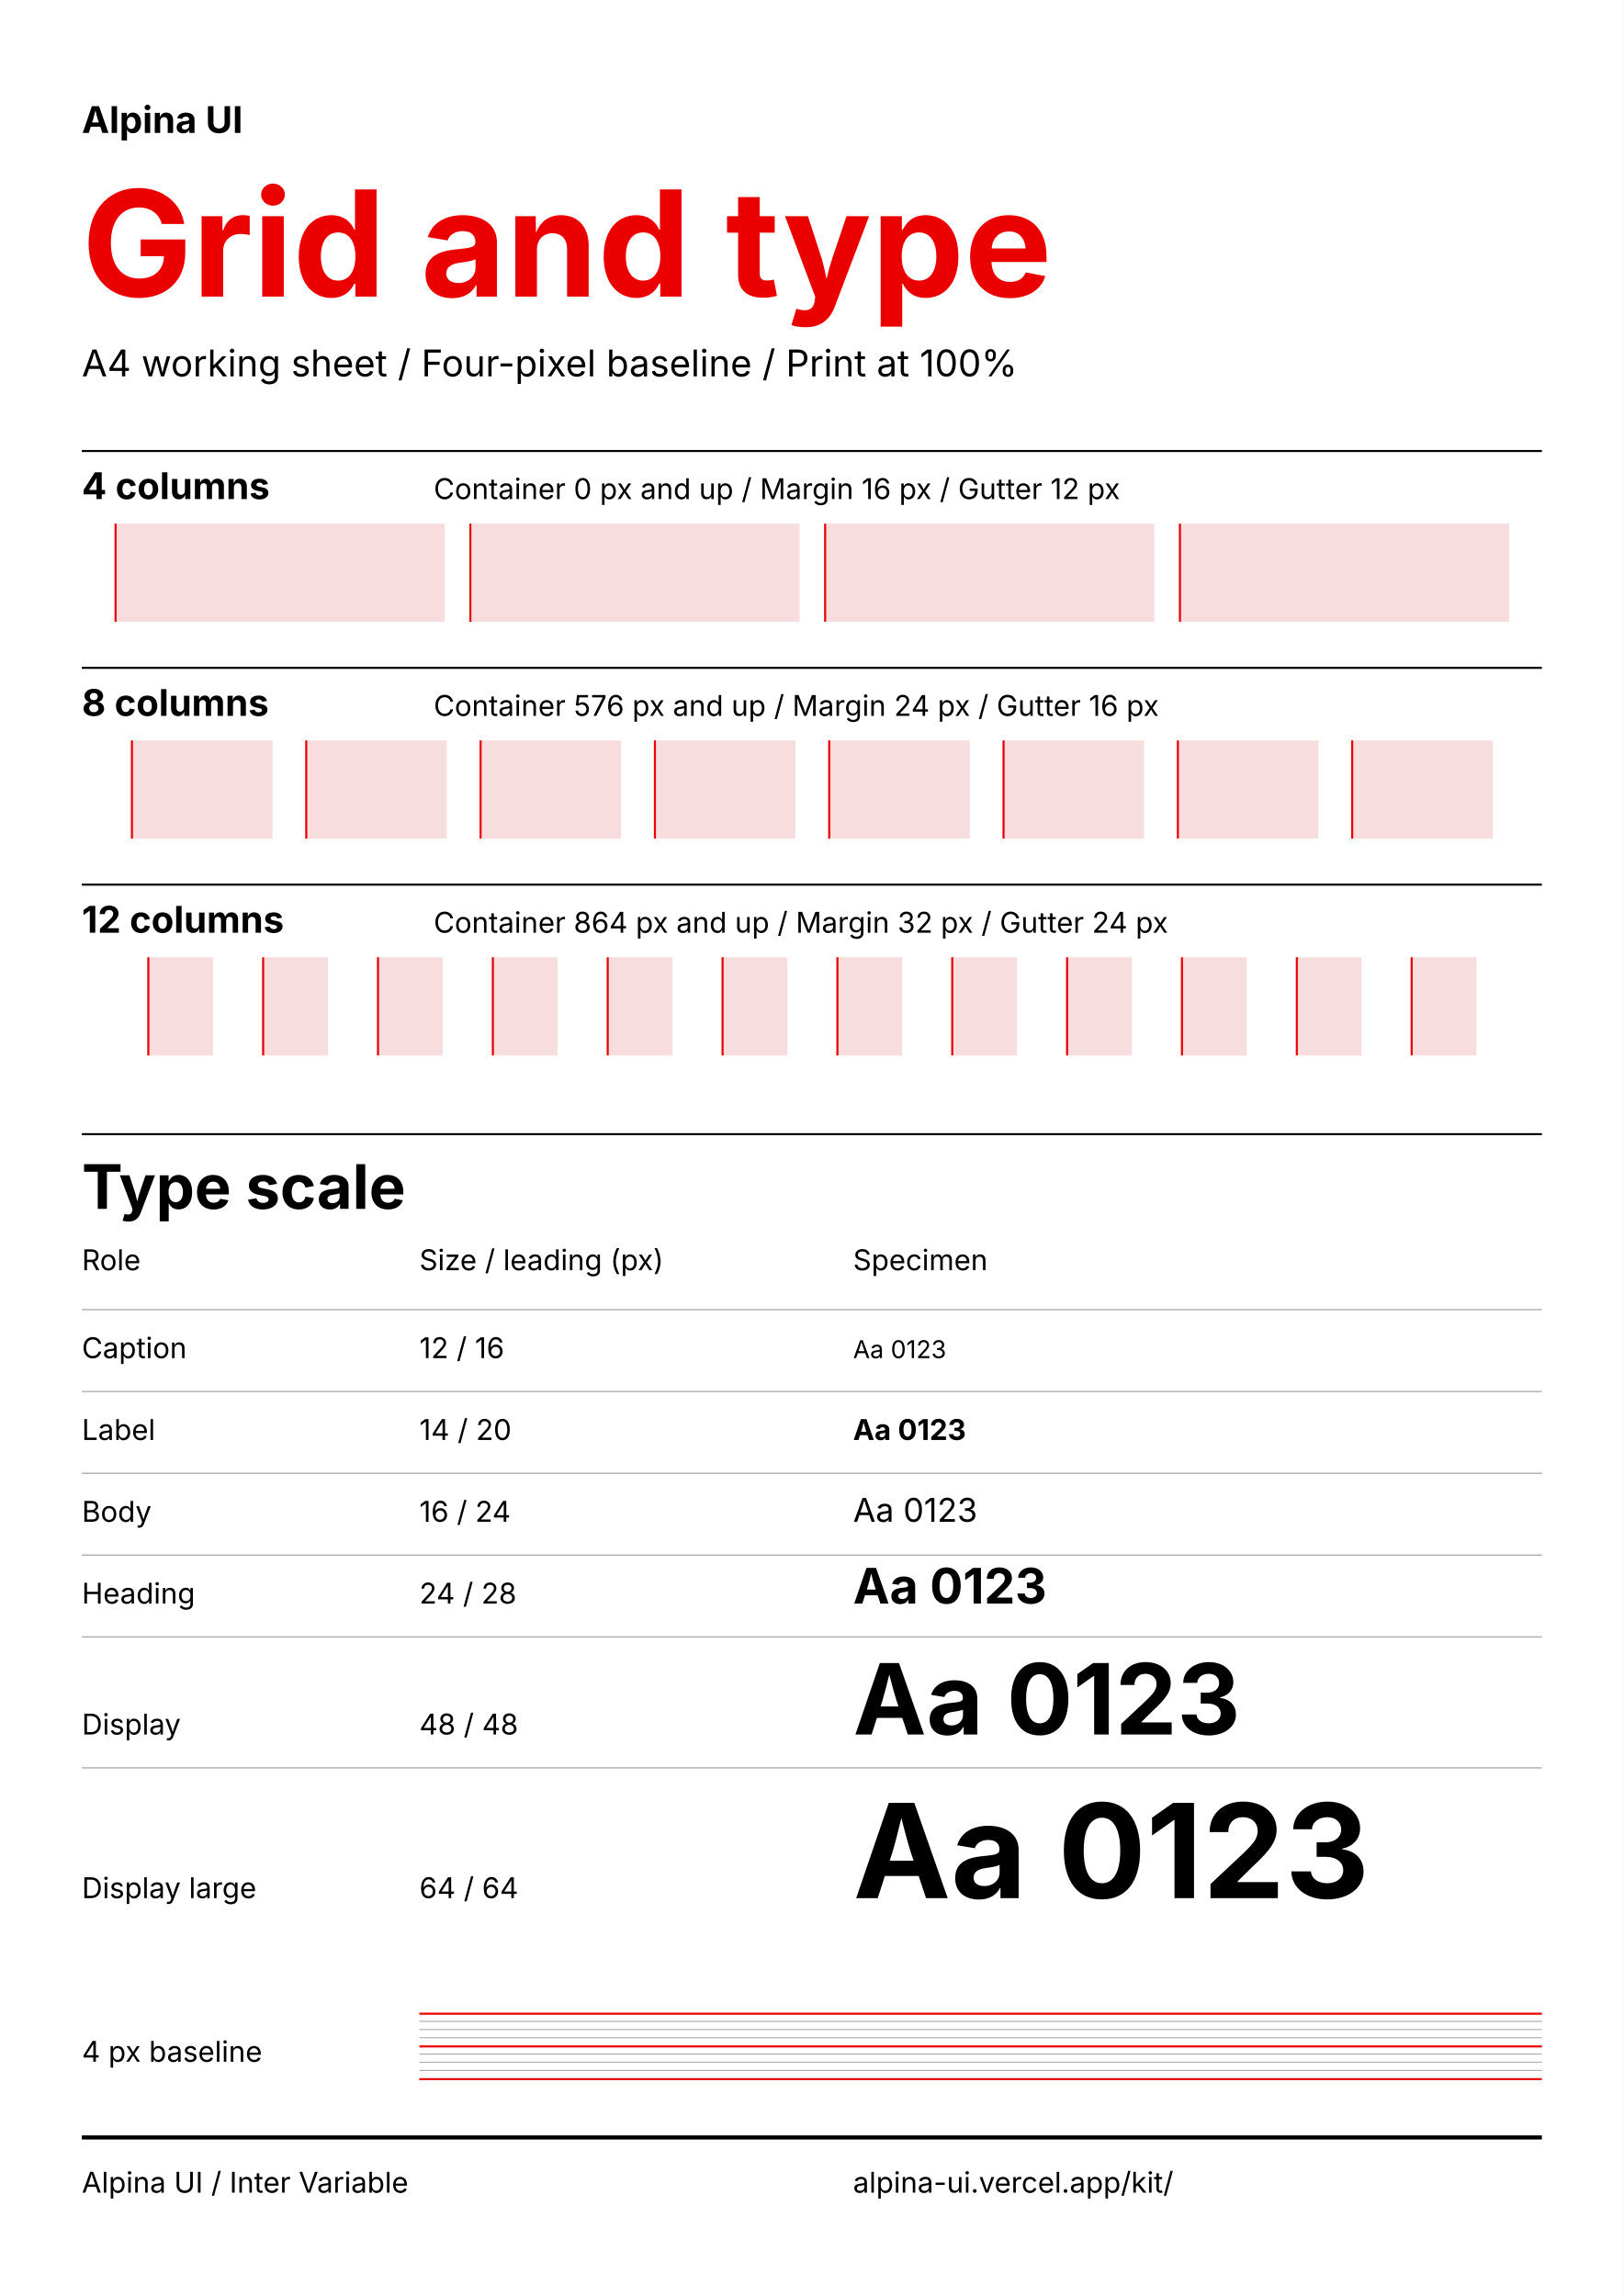
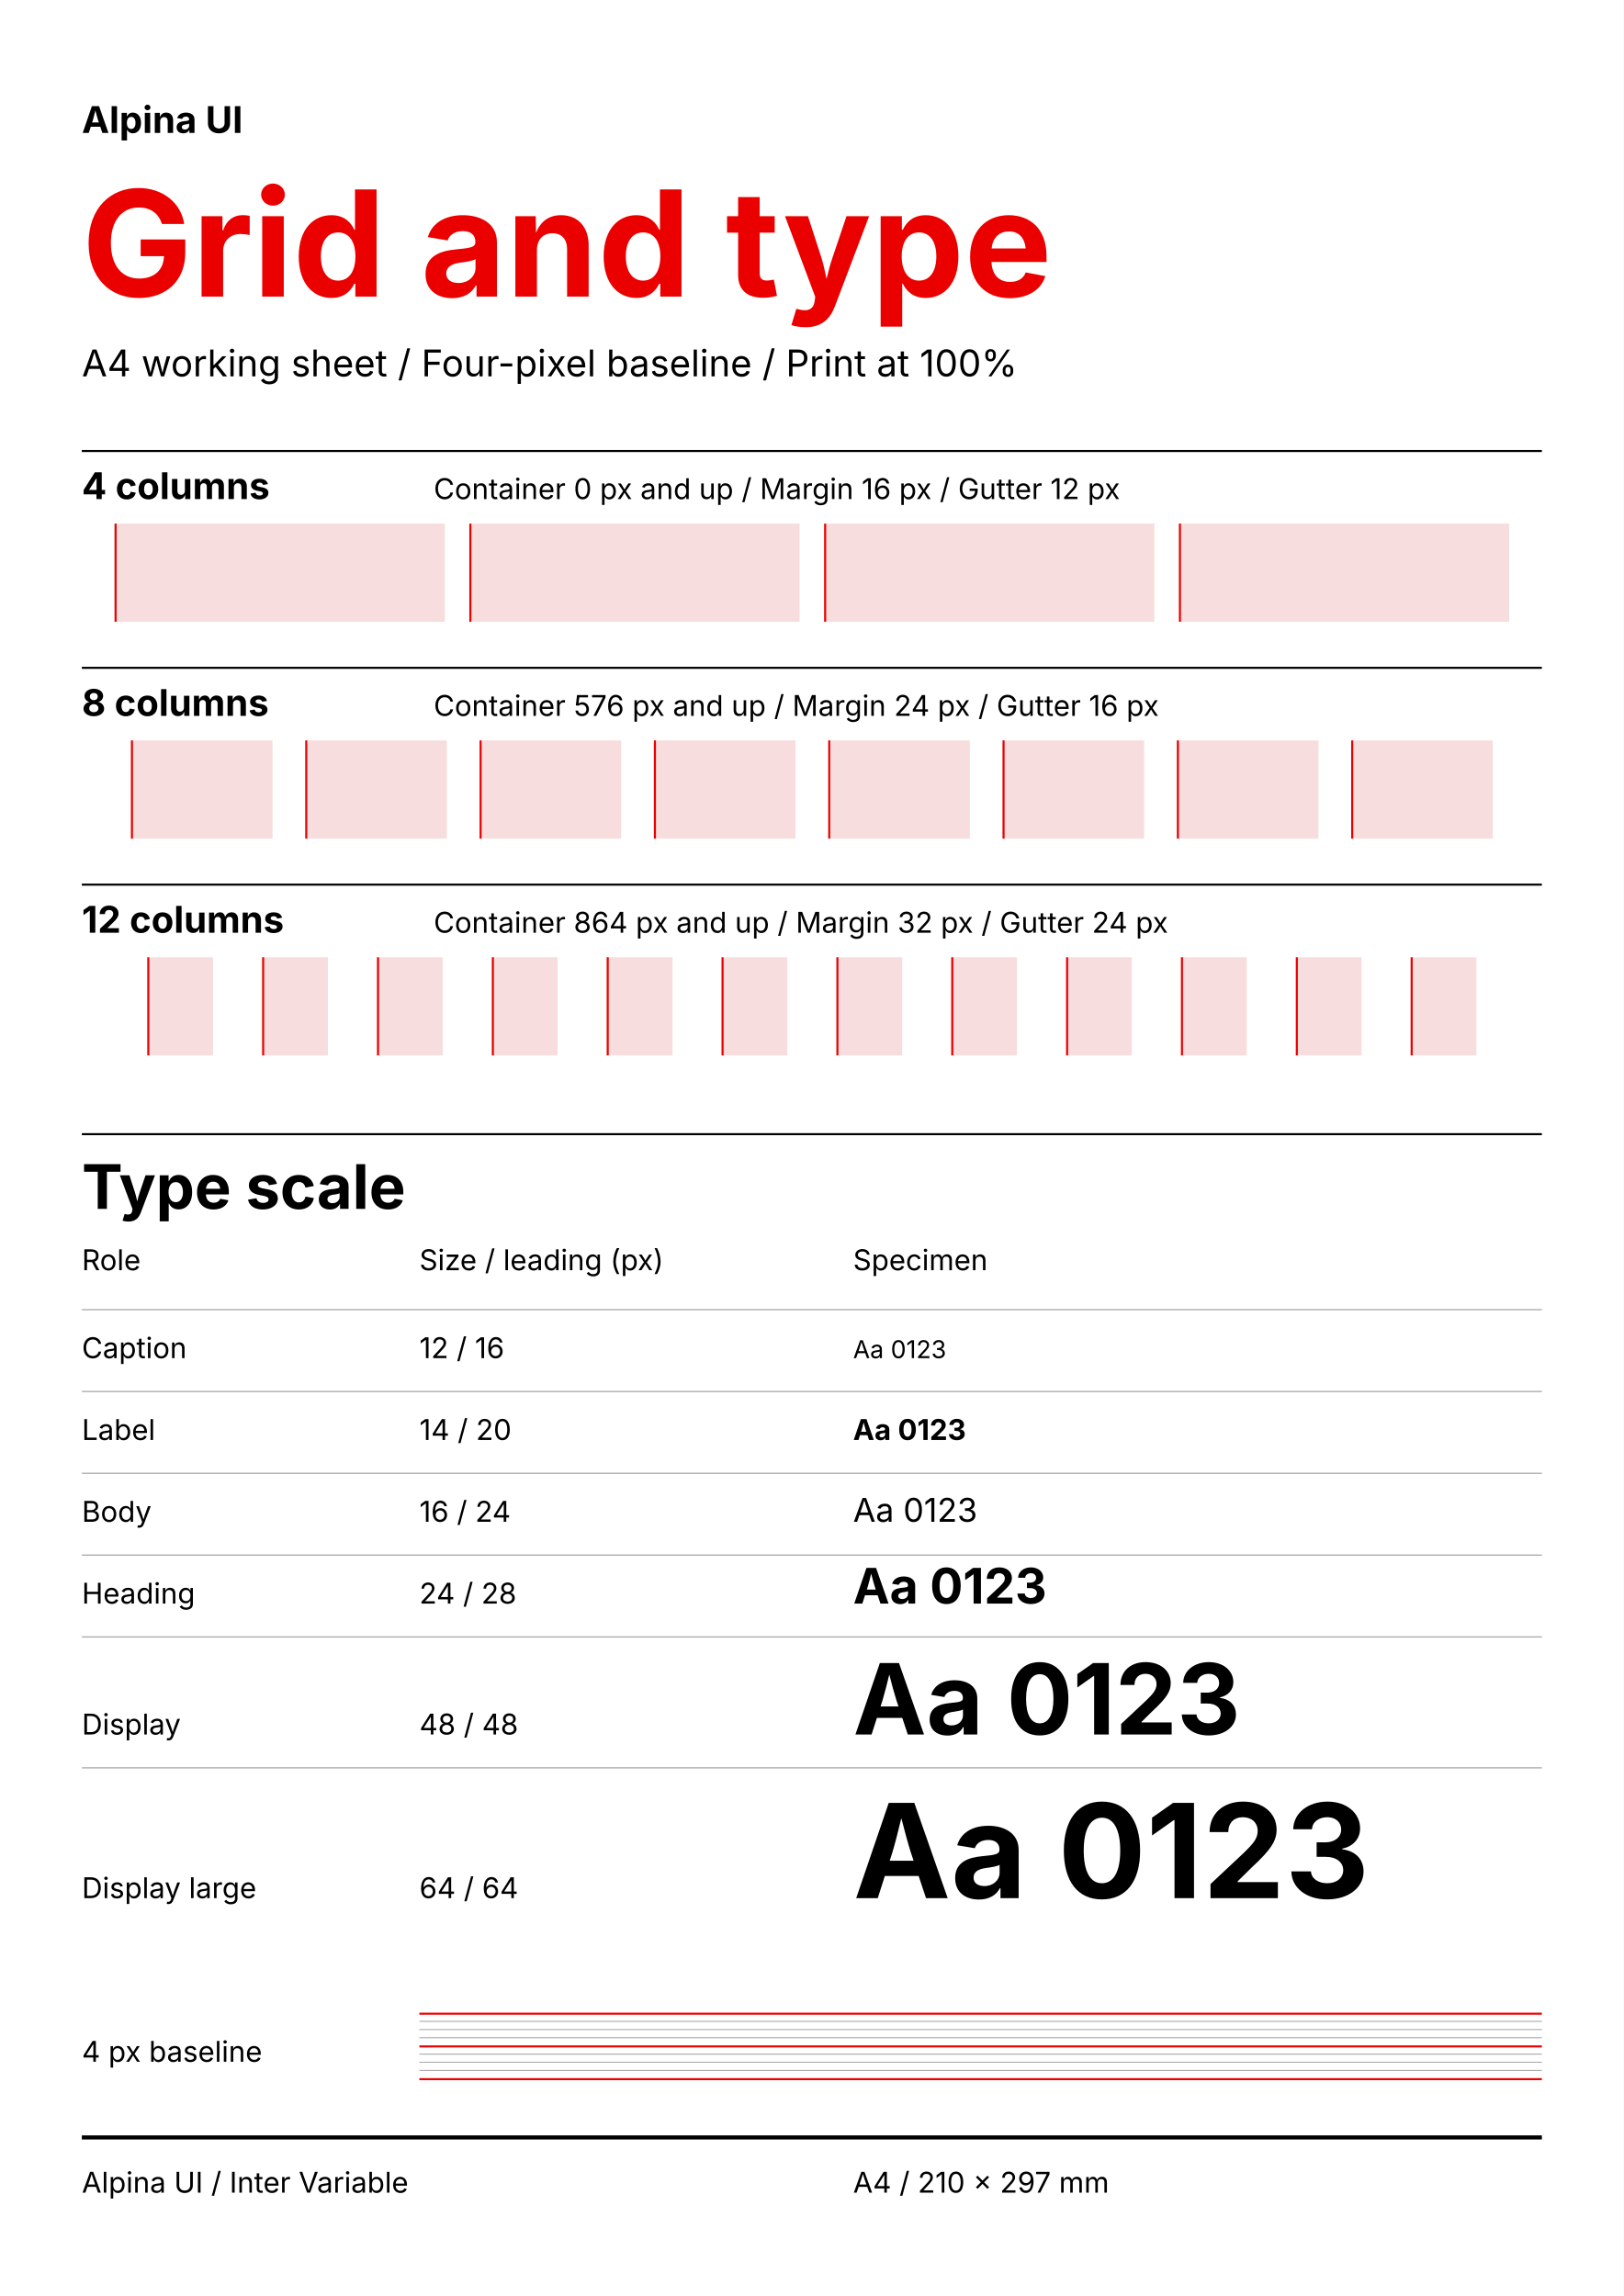
<svg xmlns="http://www.w3.org/2000/svg" width="210mm" height="297mm" viewBox="0 0 793.701 1122.52" font-family="Inter Variable, Inter, Helvetica, Arial, sans-serif" role="img" aria-labelledby="sheet-title sheet-desc">
  <rect x="0" y="0" width="793.701" height="1122.52" fill="#ffffff" />
  <text x="40" y="65" font-size="18" font-weight="650" fill="#000000">Alpina UI</text>
  <text x="40" y="145" font-size="72" font-weight="700" fill="#eb0000">Grid and type</text>
  <text x="40" y="184" font-size="18" font-weight="400" fill="#000000">A4 working sheet  /  Four-pixel baseline  /  Print at 100%</text>
  <g id="grid-4">
    <rect x="40" y="220" width="713.701" height="1" fill="#000000" />
    <text x="40" y="244" font-size="18" font-weight="650" fill="#000000">4 columns</text>
    <text x="212" y="244" font-size="14" font-weight="400" fill="#000000">Container 0 px and up  /  Margin 16 px  /  Gutter 12 px</text>
    <rect x="56" y="256" width="161.425" height="48" fill="#f7dddd" />
    <rect x="56" y="256" width="1" height="48" fill="#eb0000" />
    <rect x="229.425" y="256" width="161.425" height="48" fill="#f7dddd" />
    <rect x="229.425" y="256" width="1" height="48" fill="#eb0000" />
    <rect x="402.85" y="256" width="161.425" height="48" fill="#f7dddd" />
    <rect x="402.85" y="256" width="1" height="48" fill="#eb0000" />
    <rect x="576.276" y="256" width="161.425" height="48" fill="#f7dddd" />
    <rect x="576.276" y="256" width="1" height="48" fill="#eb0000" />
  </g>
  <g id="grid-8">
    <rect x="40" y="326" width="713.701" height="1" fill="#000000" />
    <text x="40" y="350" font-size="18" font-weight="650" fill="#000000">8 columns</text>
    <text x="212" y="350" font-size="14" font-weight="400" fill="#000000">Container 576 px and up  /  Margin 24 px  /  Gutter 16 px</text>
    <rect x="64" y="362" width="69.213" height="48" fill="#f7dddd" />
    <rect x="64" y="362" width="1" height="48" fill="#eb0000" />
    <rect x="149.213" y="362" width="69.213" height="48" fill="#f7dddd" />
    <rect x="149.213" y="362" width="1" height="48" fill="#eb0000" />
    <rect x="234.425" y="362" width="69.213" height="48" fill="#f7dddd" />
    <rect x="234.425" y="362" width="1" height="48" fill="#eb0000" />
    <rect x="319.638" y="362" width="69.213" height="48" fill="#f7dddd" />
    <rect x="319.638" y="362" width="1" height="48" fill="#eb0000" />
    <rect x="404.85" y="362" width="69.213" height="48" fill="#f7dddd" />
    <rect x="404.85" y="362" width="1" height="48" fill="#eb0000" />
    <rect x="490.063" y="362" width="69.213" height="48" fill="#f7dddd" />
    <rect x="490.063" y="362" width="1" height="48" fill="#eb0000" />
    <rect x="575.276" y="362" width="69.213" height="48" fill="#f7dddd" />
    <rect x="575.276" y="362" width="1" height="48" fill="#eb0000" />
    <rect x="660.488" y="362" width="69.213" height="48" fill="#f7dddd" />
    <rect x="660.488" y="362" width="1" height="48" fill="#eb0000" />
  </g>
  <g id="grid-12">
    <rect x="40" y="432" width="713.701" height="1" fill="#000000" />
    <text x="40" y="456" font-size="18" font-weight="650" fill="#000000">12 columns</text>
    <text x="212" y="456" font-size="14" font-weight="400" fill="#000000">Container 864 px and up  /  Margin 32 px  /  Gutter 24 px</text>
    <rect x="72" y="468" width="32.142" height="48" fill="#f7dddd" />
    <rect x="72" y="468" width="1" height="48" fill="#eb0000" />
    <rect x="128.142" y="468" width="32.142" height="48" fill="#f7dddd" />
    <rect x="128.142" y="468" width="1" height="48" fill="#eb0000" />
    <rect x="184.283" y="468" width="32.142" height="48" fill="#f7dddd" />
    <rect x="184.283" y="468" width="1" height="48" fill="#eb0000" />
    <rect x="240.425" y="468" width="32.142" height="48" fill="#f7dddd" />
    <rect x="240.425" y="468" width="1" height="48" fill="#eb0000" />
    <rect x="296.567" y="468" width="32.142" height="48" fill="#f7dddd" />
    <rect x="296.567" y="468" width="1" height="48" fill="#eb0000" />
    <rect x="352.709" y="468" width="32.142" height="48" fill="#f7dddd" />
    <rect x="352.709" y="468" width="1" height="48" fill="#eb0000" />
    <rect x="408.85" y="468" width="32.142" height="48" fill="#f7dddd" />
    <rect x="408.85" y="468" width="1" height="48" fill="#eb0000" />
    <rect x="464.992" y="468" width="32.142" height="48" fill="#f7dddd" />
    <rect x="464.992" y="468" width="1" height="48" fill="#eb0000" />
    <rect x="521.134" y="468" width="32.142" height="48" fill="#f7dddd" />
    <rect x="521.134" y="468" width="1" height="48" fill="#eb0000" />
    <rect x="577.276" y="468" width="32.142" height="48" fill="#f7dddd" />
    <rect x="577.276" y="468" width="1" height="48" fill="#eb0000" />
    <rect x="633.417" y="468" width="32.142" height="48" fill="#f7dddd" />
    <rect x="633.417" y="468" width="1" height="48" fill="#eb0000" />
    <rect x="689.559" y="468" width="32.142" height="48" fill="#f7dddd" />
    <rect x="689.559" y="468" width="1" height="48" fill="#eb0000" />
  </g>
  <rect x="40" y="554" width="713.701" height="1" fill="#000000" />
  <text x="40" y="591" font-size="30" font-weight="650" fill="#000000">Type scale</text>
  <text x="40" y="621" font-size="14" font-weight="400" fill="#000000">Role</text>
  <text x="205" y="621" font-size="14" font-weight="400" fill="#000000">Size / leading (px)</text>
  <text x="417" y="621" font-size="14" font-weight="400" fill="#000000">Specimen</text>
  <g id="type-caption">
    <rect x="40" y="640" width="713.701" height="0.6" fill="#aaa" />
    <text x="40" y="664" font-size="14" font-weight="400" fill="#000000">Caption</text>
    <text x="205" y="664" font-size="14" font-weight="400" fill="#000000">12 / 16</text>
    <text x="417" y="664" font-size="12" font-weight="400" fill="#000000">Aa 0123</text>
  </g>
  <g id="type-label">
    <rect x="40" y="680" width="713.701" height="0.6" fill="#aaa" />
    <text x="40" y="704" font-size="14" font-weight="400" fill="#000000">Label</text>
    <text x="205" y="704" font-size="14" font-weight="400" fill="#000000">14 / 20</text>
    <text x="417" y="704" font-size="14" font-weight="650" fill="#000000">Aa 0123</text>
  </g>
  <g id="type-body">
    <rect x="40" y="720" width="713.701" height="0.6" fill="#aaa" />
    <text x="40" y="744" font-size="14" font-weight="400" fill="#000000">Body</text>
    <text x="205" y="744" font-size="14" font-weight="400" fill="#000000">16 / 24</text>
    <text x="417" y="744" font-size="16" font-weight="400" fill="#000000">Aa 0123</text>
  </g>
  <g id="type-heading">
    <rect x="40" y="760" width="713.701" height="0.6" fill="#aaa" />
    <text x="40" y="784" font-size="14" font-weight="400" fill="#000000">Heading</text>
    <text x="205" y="784" font-size="14" font-weight="400" fill="#000000">24 / 28</text>
    <text x="417" y="784" font-size="24" font-weight="650" fill="#000000">Aa 0123</text>
  </g>
  <g id="type-display">
    <rect x="40" y="800" width="713.701" height="0.6" fill="#aaa" />
    <text x="40" y="848" font-size="14" font-weight="400" fill="#000000">Display</text>
    <text x="205" y="848" font-size="14" font-weight="400" fill="#000000">48 / 48</text>
    <text x="417" y="848" font-size="48" font-weight="650" fill="#000000">Aa 0123</text>
  </g>
  <g id="type-display-lg">
    <rect x="40" y="864" width="713.701" height="0.6" fill="#aaa" />
    <text x="40" y="928" font-size="14" font-weight="400" fill="#000000">Display large</text>
    <text x="205" y="928" font-size="14" font-weight="400" fill="#000000">64 / 64</text>
    <text x="417" y="928" font-size="64" font-weight="650" fill="#000000">Aa 0123</text>
  </g>
  <g id="baseline-4">
    <text x="40" y="1008" font-size="14" font-weight="400" fill="#000000">4 px baseline</text>
    <rect x="205" y="984" width="548.701" height="1" fill="#eb0000" />
    <rect x="205" y="988" width="548.701" height="0.5" fill="#aaa" />
    <rect x="205" y="992" width="548.701" height="0.5" fill="#aaa" />
    <rect x="205" y="996" width="548.701" height="0.5" fill="#aaa" />
    <rect x="205" y="1000" width="548.701" height="1" fill="#eb0000" />
    <rect x="205" y="1004" width="548.701" height="0.5" fill="#aaa" />
    <rect x="205" y="1008" width="548.701" height="0.5" fill="#aaa" />
    <rect x="205" y="1012" width="548.701" height="0.5" fill="#aaa" />
    <rect x="205" y="1016" width="548.701" height="1" fill="#eb0000" />
  </g>
  <rect x="40" y="1044" width="713.701" height="2" fill="#000000" />
  <text x="40" y="1072" font-size="14" font-weight="400" fill="#000000">Alpina UI  /  Inter Variable</text>
-   <text x="417" y="1072" font-size="14" font-weight="400" fill="#000000">alpina-ui.vercel.app/kit/</text>
+   <text x="417" y="1072" font-size="14" font-weight="400" fill="#000000">A4  /  210 × 297 mm</text>
</svg>
